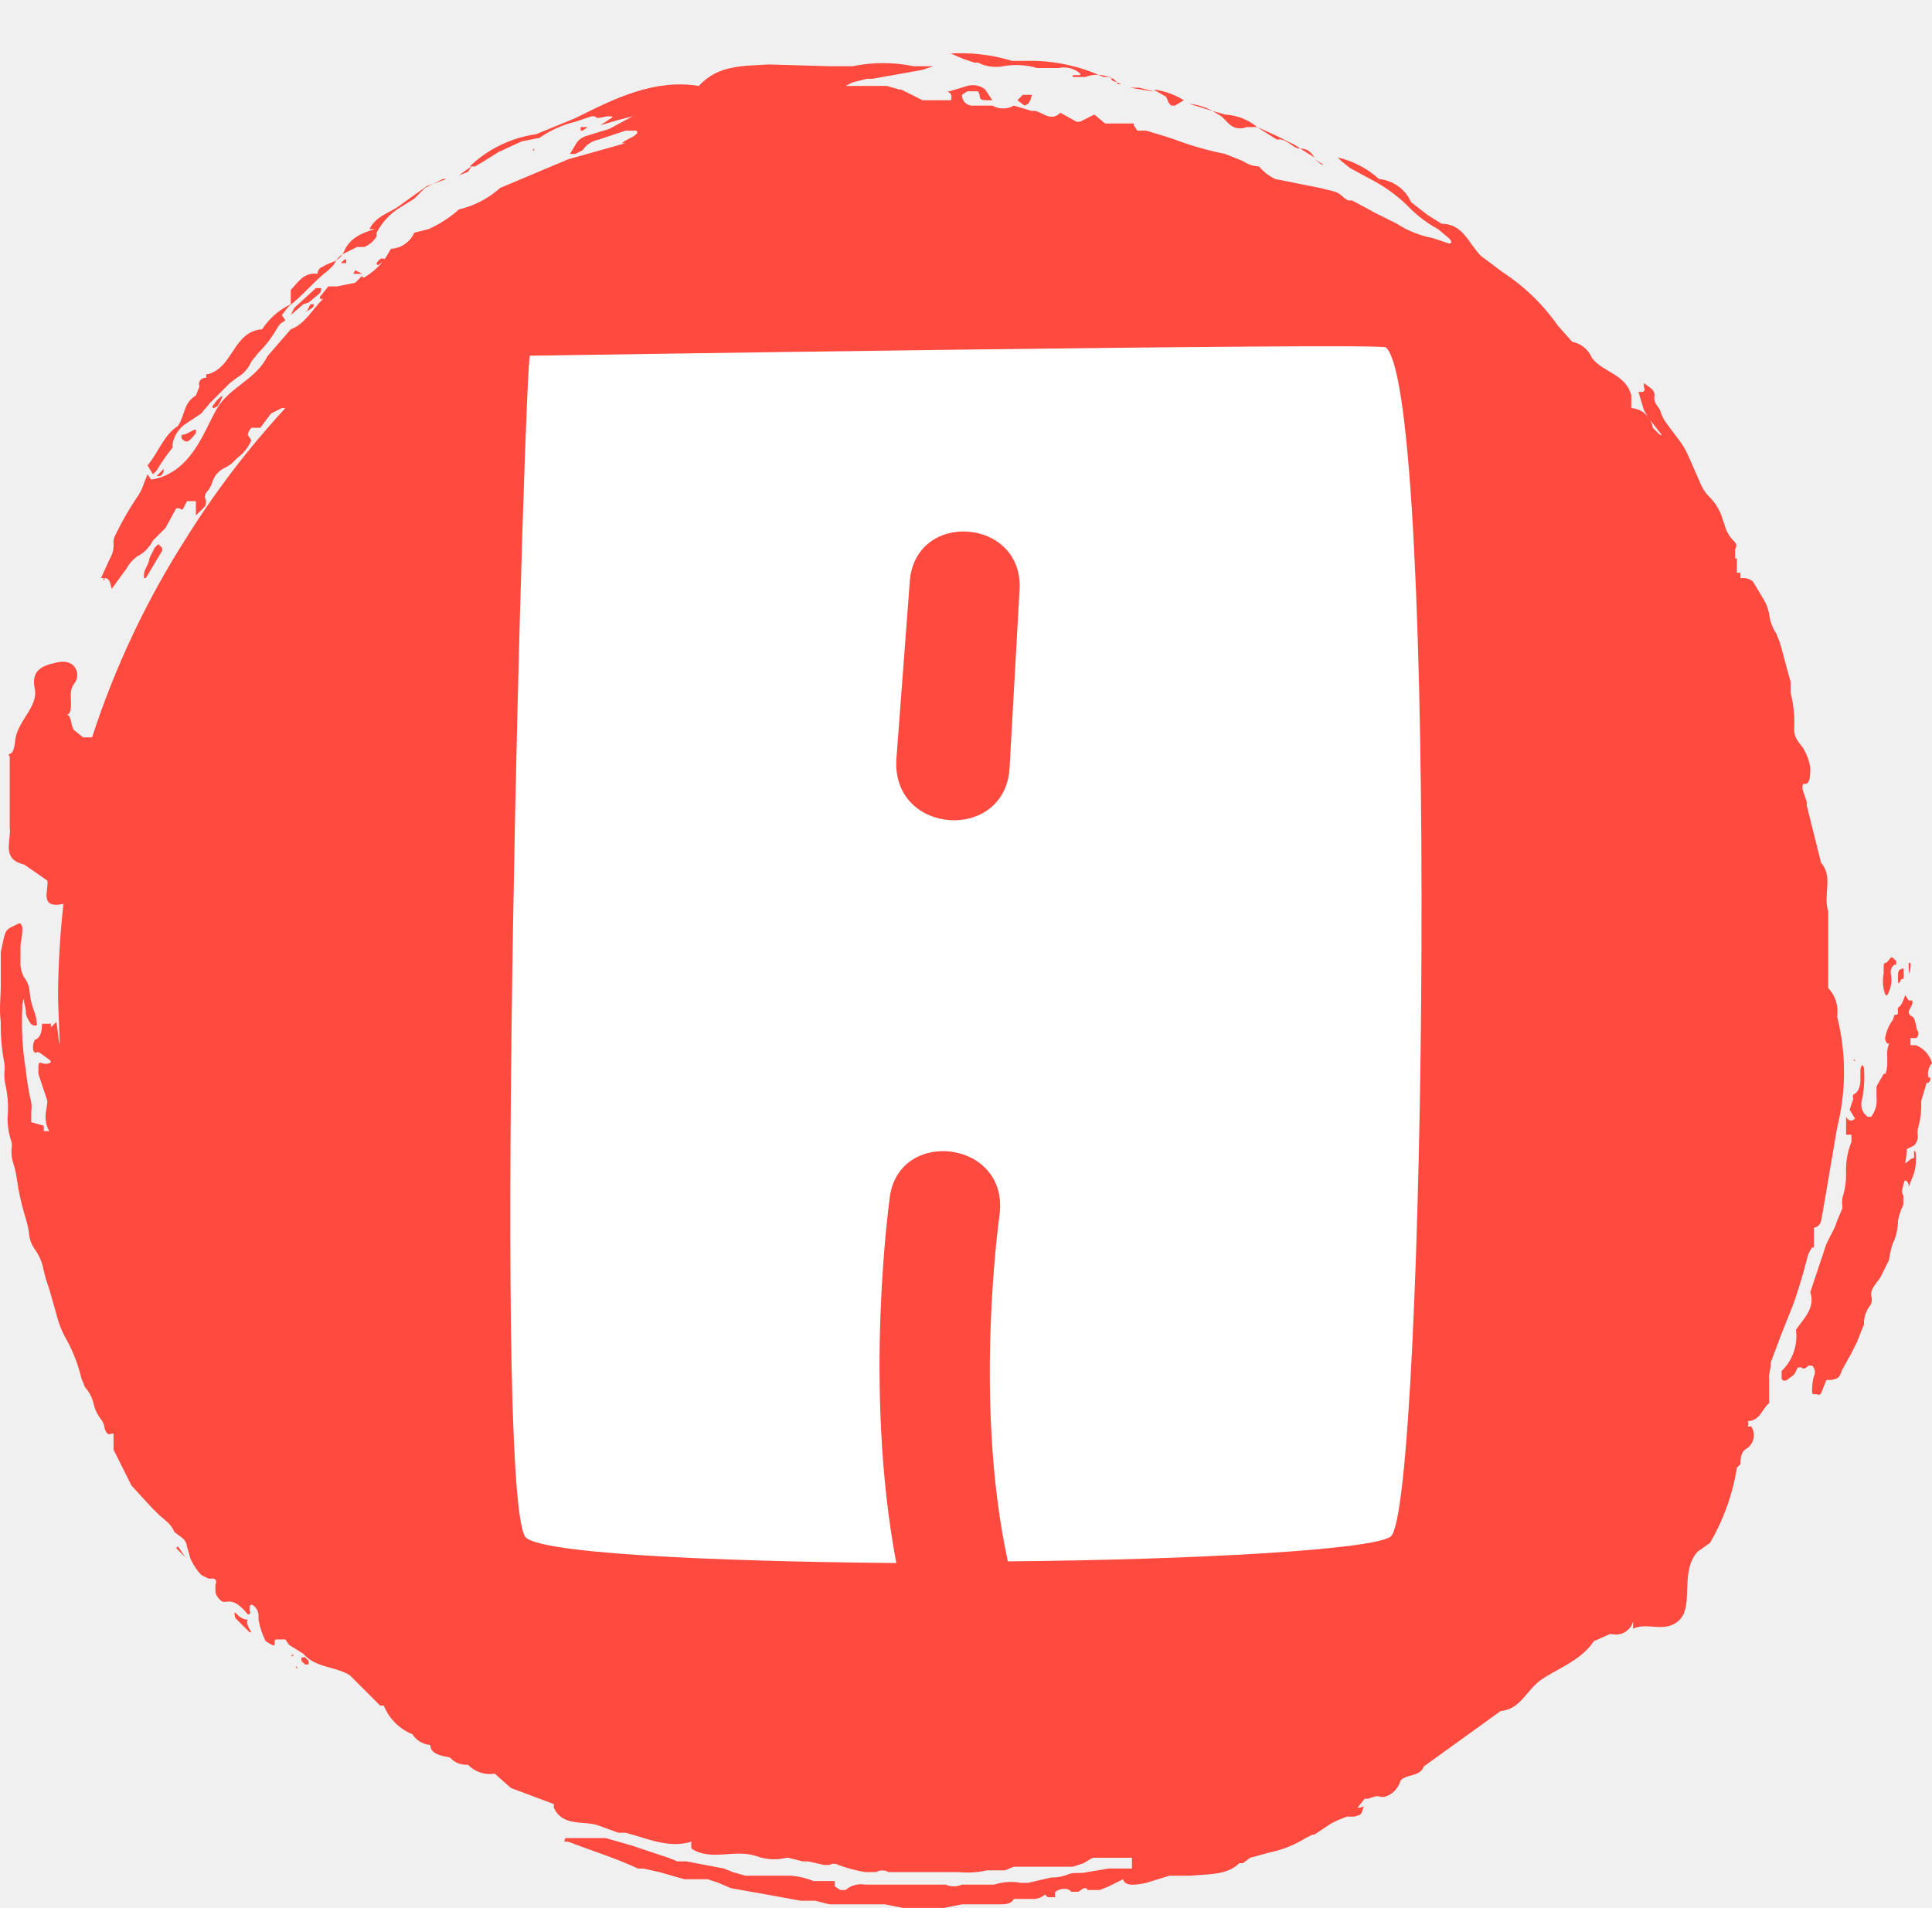
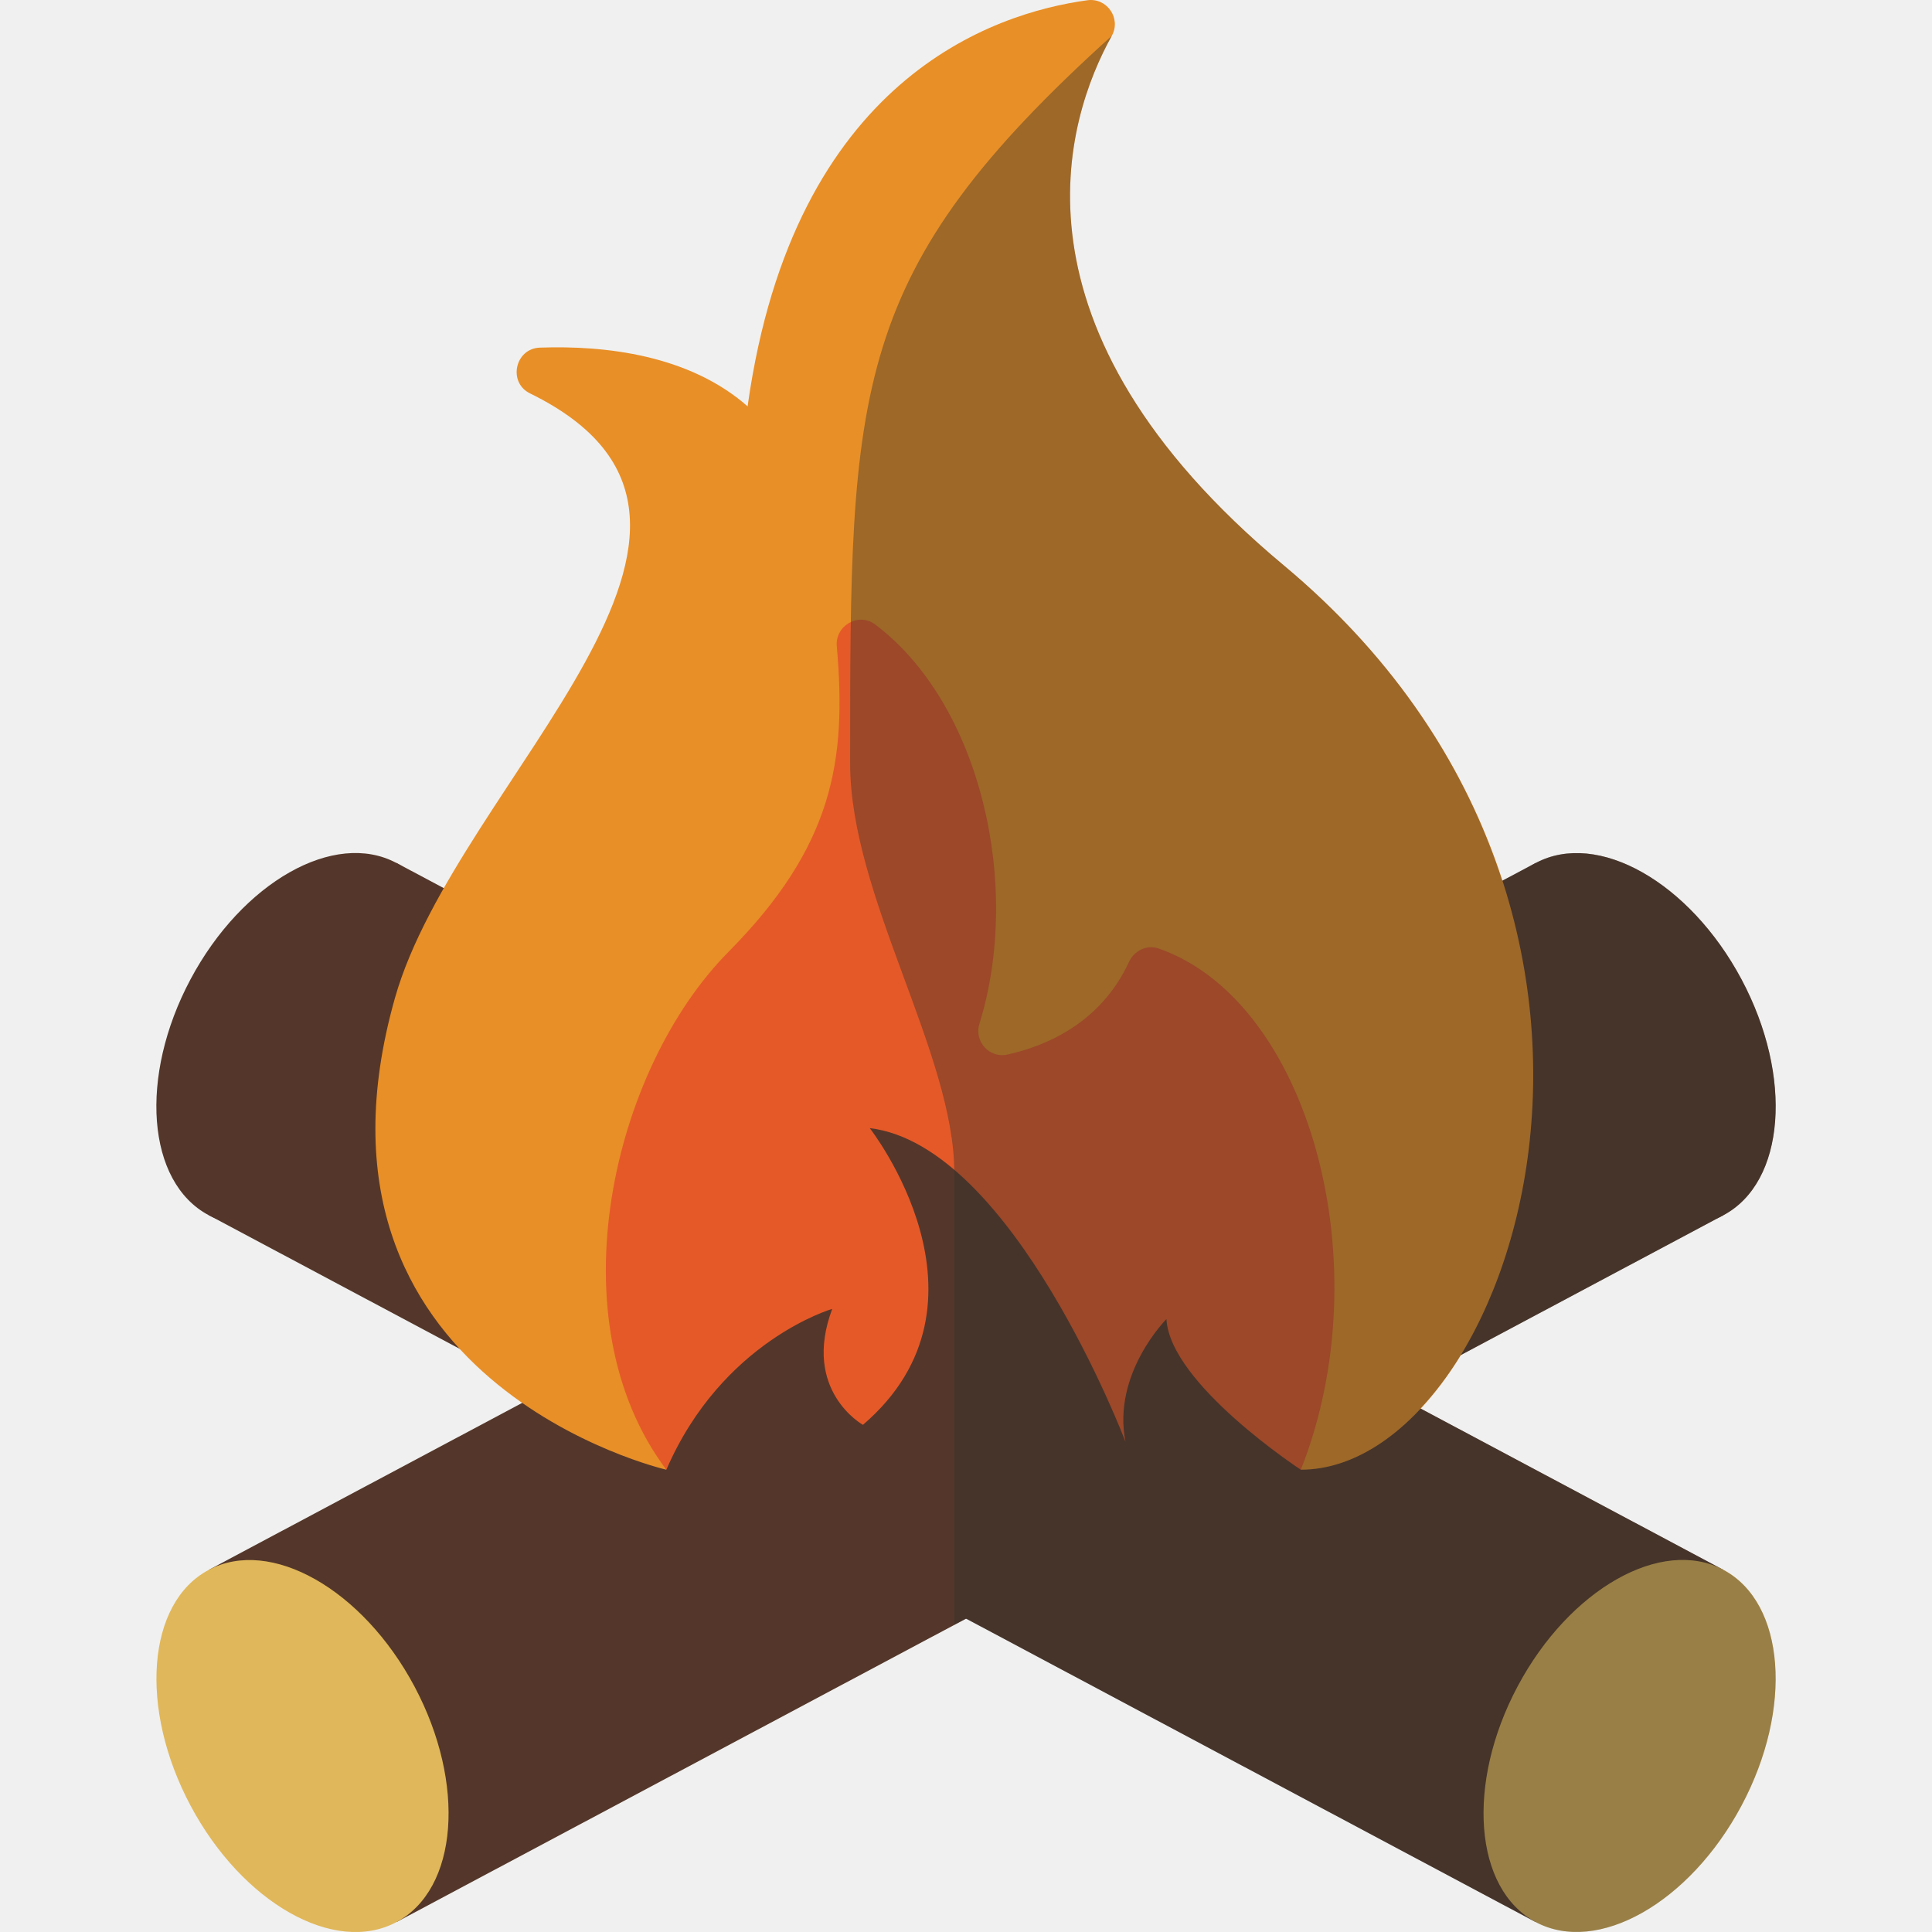
- <svg xmlns="http://www.w3.org/2000/svg" width="308.761" height="304.916" viewBox="0 0 106.008 104.687" class="css-1j8o68f" version="1.1" id="svg23">
-   <defs id="SvgjsDefs2684" />
-   <g id="SvgjsG2685" featurekey="rootContainer" transform="matrix(0.9820593,0,0,0.9820593,-0.05456052,0)" fill="#ff4a3f">
-     <g id="g17">
-       <path d="M19.8 15.3h.5l-.4-.2zm.5.1zm.8-.7c0 .1 0 .1.1.1l.4-.3c-.2-.1-.3-.1-.5.2zm.4-.2zm-4.1 2.3zm-.2.6l.3-.2c.1-.1.1-.2.1-.2h-.2l-.2.4c-.1-.1-.1 0 0 0zm2.2-2.9h-.1l-.2.2h.3zm-2.1 2.4l.6-.5c.1-.1.1-.2.1-.3h-.3l-1.2 1.1-.2.4.7-.6zm-1.1.8z" id="path3" />
-       <path d="M9.7 25v-.2a1.7 1.7 0 0 1 .7-1.1l.9-.6.5-.6.7-.7.4-.4.4-.3a1.9 1.9 0 0 0 .8-.9l.4-.5a5.9 5.9 0 0 0 1-1.3l.2-.3.3-.2-.2-.3.4-.5c.8-.6 1.4-1.4 2.2-2l.3-.3a1.4 1.4 0 0 1 .5-.6l.8-.4h.4a1.4 1.4 0 0 0 .7-.6V13a3.5 3.5 0 0 1 1.3-1.4l.8-.5.2-.2.4-.4 1-.5h.2l-1.1.4-1.4 1c-.6.5-1.4.6-1.8 1.4h.3c-.7.2-1.4.5-1.7 1.2s-.8.6-1.2.9a.4.4 0 0 0-.3.4c-.8-.1-1.1.5-1.5.9v.8a3.9 3.9 0 0 0-1.6 1.4c-1.6.1-1.6 2.1-3 2.5h-.1a.2.2 0 0 0 0 .2c-.3 0-.5.2-.4.5l-.2.5c-.7.4-.6 1.1-1 1.7-.8.5-1.1 1.5-1.7 2.2l.3.5.2-.2a11.6 11.6 0 0 1 .9-1.3zM53.9 3.3l.6.2h.2a2.2 2.2 0 0 0 1.4.2 4.1 4.1 0 0 1 1.9.1h1.2a1.4 1.4 0 0 1 1.2.3.1.1 0 0 1 0 .1H60a.1.1 0 0 0 0 .1h.7a1.8 1.8 0 0 1 1.3 0c.2 0 .1.1.2.2l.5.2h-.2c-.2-.4-.5-.4-.8-.4a9.7 9.7 0 0 0-4.3-.9h-.8A9.8 9.8 0 0 0 53 3h.2zm7.3 3.1zM50.3 4.7zm10.9 1.7h.2-.2zM19 14.7zm32.1-10zm17.6 2.2a.9.9 0 0 0 1 .2h.6a3.1 3.1 0 0 0-1.8-.7l-.7-.2.5.3zm-3.4-1.3c0 .1.1.2.2.3h.2l.5-.3a4.2 4.2 0 0 0-1.7-.6l.7.4zm7.4 2.7l.8.5c-.2-.3-.4-.5-.8-.5z" id="path5" />
-       <path d="M99 76.1l.6-1.6.6-1.5c.2-.5.6-1.8.8-2.6a1.7 1.7 0 0 1 .3-.7h.1v-1.1c.5-.1.4-.6.5-.9l.8-4.7a12.7 12.7 0 0 0 0-6.2 1.9 1.9 0 0 0-.5-1.6v-4.3c-.3-.9.3-1.9-.4-2.7L101 45a.4.4 0 0 0 0-.2l-.2-.6a.5.5 0 0 1 0-.4h.1c.3 0 .3-.5.3-.9a3 3 0 0 0-.4-1.1l-.3-.4a1.1 1.1 0 0 1-.2-.7 6.7 6.7 0 0 0-.2-2v-.6c-.2-.7-.4-1.5-.6-2.2l-.2-.5a2.5 2.5 0 0 1-.4-1.1 2.5 2.5 0 0 0-.3-.8l-.6-1a.8.8 0 0 0-.6-.2h-.1V32h-.2v-.8H97V31a.4.4 0 0 0 0-.1v-.2c.1-.2.1-.3-.1-.5a1.8 1.8 0 0 1-.4-.6l-.2-.6a2.9 2.9 0 0 0-.7-1.2 2.2 2.2 0 0 1-.5-.7l-.7-1.6a4.3 4.3 0 0 0-.6-1l-.6-.8a2.4 2.4 0 0 1-.4-.8l-.2-.3a.6.6 0 0 1-.1-.5.5.5 0 0 0-.2-.4l-.4-.3v.2c.1.2 0 .3-.1.3h-.2l.3 1 .3.5.7.9h-.1l-.2-.2-.2-.2a1.3 1.3 0 0 0-1.2-1.1v-.7c-.3-1.2-1.6-1.3-2.2-2.1a1.5 1.5 0 0 0-1.1-.9l-.8-.9a11.3 11.3 0 0 0-3.1-3l-.8-.6-.4-.3c-.7-.7-1-1.8-2.2-1.8l-.8-.5-.9-.7a2.2 2.2 0 0 0-1.8-1.3 5.1 5.1 0 0 0-2.3-1.2l.2.2.5.4 1.3.7a8.5 8.5 0 0 1 2.1 1.6 6.8 6.8 0 0 0 1.5 1.1l.6.5c.1.1.2.2.1.3H81l-.9-.3a5.6 5.6 0 0 1-2-.8l-1.2-.6-1.3-.7h-.2c-.3-.1-.4-.4-.8-.5l-.8-.2-2.5-.5a2.6 2.6 0 0 1-.9-.7 1.7 1.7 0 0 1-.9-.3l-1-.4a18.1 18.1 0 0 1-2.8-.8l-.6-.2-1-.3h-.5l-.2-.3v-.1h-1.6l-.6-.5-.4.2-.4.2h-.2l-.9-.5c-.6.6-1.1-.2-1.6-.1l-1-.3a1.2 1.2 0 0 1-1.2 0h-1.2a.6.6 0 0 1-.5-.6l.3-.2h.6a.7.7 0 0 1 .1.3c0 .2.2.2.5.2h.2l-.4-.6a1.1 1.1 0 0 0-1-.2l-1 .3H53c.3.2.2.3.2.5h-1.6l-.4-.2-.8-.4h-.1l-.7-.2h-2.3l.4-.2.8-.2h.3l1.7-.3 1.1-.2.6-.2h-1.1a8.4 8.4 0 0 0-3.4 0h-1.3L43 3.6c-1.4.1-2.8 0-3.9 1.2-2.5-.4-4.7.7-6.9 1.8l-2.2.9a6.7 6.7 0 0 0-3.7 1.8h.3l.5-.3.8-.5 1.3-.6 1-.2a6 6 0 0 1 2-.9l.9-.3h.2c.1.2.5 0 .7 0h.2c.1 0 .1.1 0 .1l-.6.4 1-.3.8-.2-1.3.7-1.3.4a1 1 0 0 0-.6.5l-.3.5h.3l.4-.2a1.4 1.4 0 0 1 .9-.6l1.5-.5h.5a.1.1 0 0 1 .1.2c-.2.2-.6.3-.8.5h.2l-3.2.9-3.8 1.6a5.2 5.2 0 0 1-2.3 1.2 6.6 6.6 0 0 1-1.7 1.1l-.8.2a1.5 1.5 0 0 1-1.3.9l-.3.5a3.7 3.7 0 0 1-1.2 1.1h-.1v-.1l-.2.2-.2.2-1 .2h-.5l-.4.5c-.1.1-.1.2 0 .2h.1c-.6.6-1 1.4-1.8 1.7L15 19.9c-.6 1.2-1.8 1.6-2.6 2.6s-1.4 3.9-3.9 4.3l-.2-.3-.2.5a2.7 2.7 0 0 1-.4.8 16.9 16.9 0 0 0-1.2 2.1.8.8 0 0 0-.1.5 1.4 1.4 0 0 1-.2.8l-.5 1.1h.2c.3 0 .3.3.4.6l.8-1.1a2.2 2.2 0 0 1 .6-.7 2 2 0 0 0 .9-.9l.3-.3.4-.4.6-1.1h.2c.1.1.1.1.2 0l.2-.4h.5v.8l.5-.5a.5.5 0 0 0 0-.5.4.4 0 0 1 .1-.3 1.5 1.5 0 0 0 .3-.5 1.3 1.3 0 0 1 .8-.9l.3-.2.3-.3a2.4 2.4 0 0 0 .8-1l-.2-.3c0-.1.1-.3.2-.4h.5l.6-.8.6-.3h.2a48.8 48.8 0 0 0-5.5 7.2h-.1.1a48.4 48.4 0 0 0-5.3 11.2h-.5l-.5-.4c-.2-.2-.1-.7-.4-.9h.1c.3-.5-.1-1.2.3-1.7s.1-1.4-.9-1.2-1.5.5-1.3 1.5-1 1.8-1.1 2.9-.5.5-.3.9v3.9c.1.8-.5 1.8.8 2.1l1.3.9c.1.5-.5 1.6.9 1.3a49.2 49.2 0 0 0-.3 5c0 1.1.1 2.2.1 3.3v-.4c-.1-.4-.1-.8-.2-1.3l-.3.3v-.2h-.5c0 .5-.1.8-.4.9a.9.9 0 0 0-.1.5c0 .1.1.3.2.2s.4.2.7.4-.2.3-.4.2-.2.1-.2.3v.3l.5 1.5c0 .3-.1.6-.1.9a1.7 1.7 0 0 0 .2.8h-.3v-.3l-.7-.2v-.6a1.5 1.5 0 0 0 0-.5 14.6 14.6 0 0 1-.3-1.8 16.6 16.6 0 0 1-.2-3.5.9.9 0 0 1 .1-.5v.2a2.9 2.9 0 0 1 .1.5.8.8 0 0 0 .1.4c.1.2.2.4.4.4s.1-.1.1-.2a2.1 2.1 0 0 0-.1-.5 4.2 4.2 0 0 1-.3-1.3 1.5 1.5 0 0 0-.3-.7 1.6 1.6 0 0 1-.2-.9v-.8c0-.3.1-.6.1-.9a.5.5 0 0 0-.1-.4h-.1c-.8.4-.7.2-1 1.6V55c0 .7-.1 1.4 0 2.1a10.8 10.8 0 0 0 .2 2.3 1.8 1.8 0 0 1 0 .5 3.1 3.1 0 0 0 .1.9 5.9 5.9 0 0 1 .1 1.3 3.9 3.9 0 0 0 .2 1.7 1.2 1.2 0 0 1 0 .4 2.1 2.1 0 0 0 .1.8 4.9 4.9 0 0 1 .2.9 14 14 0 0 0 .5 2.2 5 5 0 0 1 .2 1 1.7 1.7 0 0 0 .3.7 2.9 2.9 0 0 1 .5 1.2 8.5 8.5 0 0 0 .3 1l.4 1.4a5.4 5.4 0 0 0 .6 1.5 8.5 8.5 0 0 1 .8 2.1l.2.5a2.1 2.1 0 0 1 .5 1 2.1 2.1 0 0 0 .4.8 1 1 0 0 1 .2.5c.1.3.2.4.4.3h.1v.9l.5 1 .5 1 1.1 1.2.4.4c.3.3.7.5.9 1l.4.3a.7.7 0 0 1 .3.5l.2.7a3.3 3.3 0 0 0 .6.9l.4.2h.3a.2.2 0 0 1 .1.3 2.5 2.5 0 0 0 0 .5.9.9 0 0 0 .4.5h.2c.4-.1.8.2 1.2.7h.1c0-.1.1-.1 0-.2v-.2c0-.1.1-.2.2-.1a.7.7 0 0 1 .3.6v.2a4.3 4.3 0 0 0 .4 1.2c.5.3.5.3.5.1s0-.2.2-.2h.4l.2.3.8.5c.7.8 1.8.7 2.6 1.2l1.7 1.7h.2a2.9 2.9 0 0 0 1.6 1.6 1.3 1.3 0 0 0 1 .6c0 .5.6.6 1.1.7a1.2 1.2 0 0 0 .8.4h.2a1.7 1.7 0 0 0 1.5.5l.9.8 2.4.9v.2c.5 1.1 1.7.7 2.5 1l1.1.4h.4c1.2.3 2.4.9 3.7.5a.7.7 0 0 0 0 .4c1.1.7 2.4 0 3.6.4a2.9 2.9 0 0 0 1.7.1h.1l.8.2h.3l.9.2h.3a.5.5 0 0 1 .5 0 7.9 7.9 0 0 0 1.5.4h.6a.7.7 0 0 1 .7 0h3.9a5 5 0 0 0 1.6-.1h1l.5-.2H60l.6-.2.5-.3h2.2v.6H62l-1.2.2c-.4.1-.7 0-1 .1a2.4 2.4 0 0 1-1 .2l-1.3.3h-.4a3.1 3.1 0 0 0-1.5.1h-1.8a1.1 1.1 0 0 1-.9 0h-4.5a1.3 1.3 0 0 0-1.1.3H47l-.3-.2v-.3h-1.2a4.1 4.1 0 0 0-1.3-.3h-2.5l-.7-.2-.5-.2-2.1-.4h-.5l-.5-.2-2.1-.7-1.4-.4h-2.2c-.1 0-.1.1-.1.2h.2c1.3.5 2.6.9 3.9 1.5h.3l.9.2 1.4.4h1.3l.6.2.7.3 1.7.3 1.1.2 1.1.2h.8l.8.2h3.1l1 .2h2.3l1-.2H56c.4 0 .6-.1.7-.3h1a1 1 0 0 0 .8-.3c-.1.1 0 .1.1.2h.4v-.2c0-.1 0-.1.2-.2s.6-.1.7.1h.4l.3-.2c.2 0 .2 0 .2.1h.7l.5-.2.8-.4c.1.3.4.4 1.3.2l1.3-.4h1.2c.9-.1 2 0 2.7-.7h.2l.4-.3 1.1-.3a6.1 6.1 0 0 0 2-.8l.4-.2h.1l.9-.6.4-.2.5-.2h.4c.4-.1.4-.1.5-.4s0-.1-.2-.1h-.1l.4-.5h.2c.3-.1.5-.2.7-.1h.2a1.3 1.3 0 0 0 .9-.9c.3-.4 1.1-.2 1.3-.8l4.3-3.1c1.1-.1 1.4-1.1 2.2-1.7s2.3-1.1 3-2.2l.9-.4h.1a1 1 0 0 0 1.2-.7v.4c.8-.4 1.8.3 2.6-.5s0-2.7 1-3.8l.7-.5a12.1 12.1 0 0 0 1.5-4.2l.2-.2c0-.3 0-.7.4-.9a.9.9 0 0 0 .2-1.2h-.2a.3.3 0 0 0 0-.3c.7 0 .8-.7 1.2-1V77a.5.5 0 0 1 0-.2 3.8 3.8 0 0 0 .1-.7zM5.9 32.2z" id="path7" />
-       <path d="M26.4 9.3l-.3.2-.4.3.5-.2zm6.1-2h.1l.3-.2h-.4zm-2.6 1l-.1.1h.1v-.1zm-1.5 1.4zm1.3-.2zm-6.3 3.1zM9.2 26.2l-.4.4H9a.4.4 0 0 0 .2-.4zm3-3.5a2.1 2.1 0 0 0 .3-.6 1.5 1.5 0 0 0-.5.5c-.1.1-.1.2 0 .2zM11 24.2V24c-.2 0-.5.3-.8.3v.2c.3.3.4.2.8-.3zm3 66.2zM73.9 9.2h.1l-.5-.3zm-2.5-1.4c.5-.1.8.4 1.2.5h.1l-.3-.2-1-.5-1.1-.5.3.2zM52.8 3.1zm11.7 2h-.1l-1.2-.2h.5zm2 .7l1.3.4a3.3 3.3 0 0 0-1.3-.4zm-9 0a1 1 0 0 0 .2-.5h-.5l-.3.3.4.3zm9 1.6zM49.9 4.2zm2.9.7zM48.5 4zm13.8 2.1a.5.5 0 0 0 0 .1zm44.8 52.3h-.3V58h.3c.1 0 .2-.3.1-.4s-.1-.7-.3-.8a.3.3 0 0 1-.2-.3l.2-.4a.4.4 0 0 0 0-.2h-.2l-.2-.3c-.1.3-.2.6-.4.7a.5.5 0 0 0 0 .2c0 .1 0 .2-.1.2h-.1a1.1 1.1 0 0 1-.1.3 2.3 2.3 0 0 0-.4.9.4.4 0 0 0 .1.4h.1a1.7 1.7 0 0 0-.1.8v.4a1.8 1.8 0 0 1-.1.5h-.1l-.4.7v.6a1.5 1.5 0 0 1-.3 1.1h-.2l-.2-.2a.9.9 0 0 1-.1-.8 6.5 6.5 0 0 0 .1-1.7c0-.1-.1-.2-.1-.2a.5.5 0 0 0-.1.3v.6c0 .2-.1.6-.3.7s-.1.2-.1.3l-.2.6.3.5c-.2.2-.4.1-.5-.1v1h.3v.4a4.2 4.2 0 0 0-.3 1.4 3.3 3.3 0 0 0 0 .4 4 4 0 0 1-.2 1.3 2 2 0 0 0 0 .6l-.3.7a3.2 3.2 0 0 1-.3.7l-.3.6-.9 2.7c.3.9-.4 1.5-.8 2.1a2.7 2.7 0 0 1-.8 2.3v.4c0 .1.1.2.3.1l.4-.3.2-.4h.2c.1.1.2.1.4-.1h.2a.5.5 0 0 1 .1.6 2.9 2.9 0 0 0-.1.8c0 .1 0 .2.1.2h.2c.1.1.2 0 .3-.3l.2-.5h.3c.4-.1.4-.1.6-.6l.5-.9.3-.6.4-1a1.6 1.6 0 0 1 .3-1 .6.6 0 0 0 .1-.6c0-.2 0-.3.2-.6l.3-.4.5-1a4.7 4.7 0 0 1 .2-.9 3 3 0 0 0 .3-1.3 3.8 3.8 0 0 1 .3-.9v-.5c-.1-.2-.1-.2 0-.6s.1-.2.2-.2a.4.4 0 0 1 .1.3l.2-.5a2.3 2.3 0 0 0 .2-.9v-.3c0-.1 0-.3-.1-.3v.4c-.2 0-.3.2-.5.3a6.4 6.4 0 0 0 .1-.8l.4-.2a.7.7 0 0 0 .2-.6 1.4 1.4 0 0 1 0-.3 4.8 4.8 0 0 0 .2-1.4v-.2l.3-1h.1a.3.3 0 0 0 .1-.3h-.1a.9.9 0 0 1 .2-.8 1.5 1.5 0 0 0-.9-1zm-1.2 7.8zm-.2-9.9zm0 0zM9.1 30.8a.3.3 0 0 0 0-.2l-.2-.2-.2.2-.3.6c0 .3-.3.6-.3.9v.2h.1zm96.3 24.8h.1a1.7 1.7 0 0 0 .2-1.2.5.5 0 0 1 .2-.5h.1v-.2l-.2-.2h-.1c-.1.1-.2.3-.3.3s-.1.1-.1.3v.3a2.2 2.2 0 0 0 .1 1.2zM13.2 90.1c-.1 0 0 .2 0 .3l.8.8h.1c-.2-.3-.3-.6-.2-.7a.9.9 0 0 1-.5-.2zm.8.3zm92.3-35.7h.1a2 2 0 0 0 0-.6c-.3.1-.3.1-.3.6s.1.1.2 0z" id="path9" />
-       <path d="M106.7 62a.6.6 0 0 0 .1-.5c0-.1-.1-.2-.1-.1h-.2v.2c0 .4.1.5.2.4zm.1-8.2h-.1v.6a1 1 0 0 0 .1-.6zM17.1 92.6h-.2v.2l.2.2h.2v-.2zm86.6-33.3c0-.1 0-.1-.1-.1zM9.9 86.5l.5.5-.4-.6z" id="path11" />
-       <circle cx="10.5" cy="87.1" transform="rotate(-24.8 10.4 87.159)" id="circle13" />
-       <path d="M9.7 30.1h-.1v.2-.2h.1zm83.2-6.6l-.2-.3h-.1zm-14.7 77.1zM5.9 32.2zm-.1.2a.3.3 0 0 0 .1-.2v.2zm1.9-4.9zM61.5 2.4zm42.8 58.2v.1-.1zM16.4 92.5h-.1c.1.1.2 0 .1-.1zm.2.7h.1l-.1-.1v.1zm73.9-71.3zm15.2 34.4zM14.6 91.7zm92.1-37zm-.8 11.4zM34.6 0z" id="path15" />
+ <svg xmlns="http://www.w3.org/2000/svg" version="1.1" id="Capa_1" viewBox="0 0 97.292 97.292" xml:space="preserve">
+   <g id="XMLID_446_">
+     <rect id="XMLID_405_" x="10.809" y="60.07" transform="matrix(0.8826 -0.4702 0.4702 0.8826 -27.2543 31.1109)" style="fill:#54372A;" width="75.698" height="20.098" />
+     <ellipse id="XMLID_406_" transform="matrix(0.8826 -0.4702 0.4702 0.8826 -39.5512 17.4849)" style="fill:#E0B75A;" cx="15.23" cy="87.926" rx="6.387" ry="10.049" />
+     <ellipse id="XMLID_434_" transform="matrix(0.8826 -0.4702 0.4702 0.8826 -14.9656 44.7308)" style="fill:#54372A;" cx="82.062" cy="52.324" rx="6.387" ry="10.048" />
+     <g id="XMLID_445_">
+       <rect id="XMLID_436_" x="10.786" y="60.07" transform="matrix(-0.8826 -0.4702 0.4702 -0.8826 58.5909 154.871)" style="fill:#54372A;" width="75.698" height="20.098" />
+       <ellipse id="XMLID_435_" transform="matrix(-0.8826 -0.4702 0.4702 -0.8826 113.1488 204.1108)" style="fill:#E0B75A;" cx="82.062" cy="87.926" rx="6.387" ry="10.049" />
+       <ellipse id="XMLID_433_" transform="matrix(-0.8826 -0.4702 0.4702 -0.8826 4.0689 105.6651)" style="fill:#54372A;" cx="15.23" cy="52.324" rx="6.387" ry="10.049" />
    </g>
-   </g>
-   <g id="SvgjsG2686" featurekey="nameFeature-0" transform="matrix(2.284354,0,0,2.284354,27.98006,-5.60952)" fill="#ffffff">
-     <path d="M9.6 16.48 l-0.32 4.24 c-0.08 1.8 2.6 1.96 2.72 0.2 l0.24 -4.28 c0.12 -1.76 -2.56 -1.96 -2.64 -0.16 z M0.48 11 l0 0 c0.04 0 20.48 -0.32 20.56 -0.2 c1.28 1.12 0.96 27.8 0.12 28.56 c-0.4 0.32 -4.64 0.56 -9.2 0.6 c-0.84 -3.84 -0.2 -8.32 -0.2 -8.32 c0.24 -1.8 -2.44 -2.12 -2.64 -0.4 c0 0.04 -0.64 4.52 0.16 8.76 c-4.56 -0.04 -8.68 -0.24 -8.92 -0.64 c-0.8 -1.44 0 -28.28 0.12 -28.36 z" id="path20" />
+     <path id="XMLID_373_" style="fill:#E55928;" d="M29.888,70.721c0,0-9.789-15.456-1.202-25.589   C37.272,35,39.505,30.707,40.707,25.211c0,0,15.971,9.274,13.911,17.174l3.435-5.378c0,0,25.898,24.842,7.453,37.006   c0,0-6.594-4.321-6.766-7.585c0,0-2.747,2.748-2.061,6.183c0,0-5.667-14.94-12.88-15.8c0,0,6.869,8.759-0.343,14.941   c0,0-3.091-1.718-1.546-5.839c0,0-5.546,1.603-8.354,8.1L29.888,70.721z" />
+     <path id="XMLID_372_" style="fill:#E88F27;" d="M64.644,28.467C50.257,16.464,53.667,5.98,55.989,1.802   c0.483-0.87-0.239-1.924-1.225-1.79c-4.748,0.645-14.775,3.965-17.102,20.352c-0.005,0.034-0.005,0.068-0.009,0.102   c-2.955-2.596-7.175-3.076-10.466-2.96c-1.253,0.044-1.622,1.754-0.496,2.305c13.335,6.531-3.683,19.44-6.799,30.436   c-5.486,19.358,13.664,23.765,13.664,23.765c-5.669-7.545-2.732-20.155,3.123-26.071c5.257-5.313,5.972-9.594,5.46-15.397   c-0.091-1.039,1.097-1.723,1.931-1.096c5.3,3.985,7.415,13.127,5.249,20.114c-0.274,0.885,0.51,1.745,1.415,1.545   c1.925-0.426,4.692-1.574,6.118-4.662c0.263-0.569,0.899-0.886,1.491-0.681c7.586,2.635,11.245,15.936,7.164,26.248   C76.069,74.012,85.843,46.151,64.644,28.467z" />
+     <path id="XMLID_448_" style="opacity:0.41;fill:#302F2A;" d="M86.787,79.057c-0.007-0.004-0.016-0.006-0.023-0.01l0.001-0.002   L71.53,70.93c0.727-0.778,1.414-1.674,2.036-2.694l13.221-7.043c3.113-1.658,3.522-6.974,0.913-11.872   c-2.609-4.898-7.248-7.524-10.362-5.866l-1.688,0.899c-1.794-5.539-5.252-11.088-11.005-15.888   C50.257,16.464,53.667,5.98,55.989,1.802C42.803,13.71,42.811,19.461,42.811,38.443c0,6.682,5.246,14.611,5.246,20.61   c0,11.151,0,22.771,0,22.771l0.589-0.313l28.669,15.272l0.001-0.002c0.008,0.004,0.014,0.01,0.021,0.014   c3.113,1.658,7.752-0.968,10.362-5.866C90.309,86.031,89.9,80.715,86.787,79.057z" />
  </g>
</svg>
